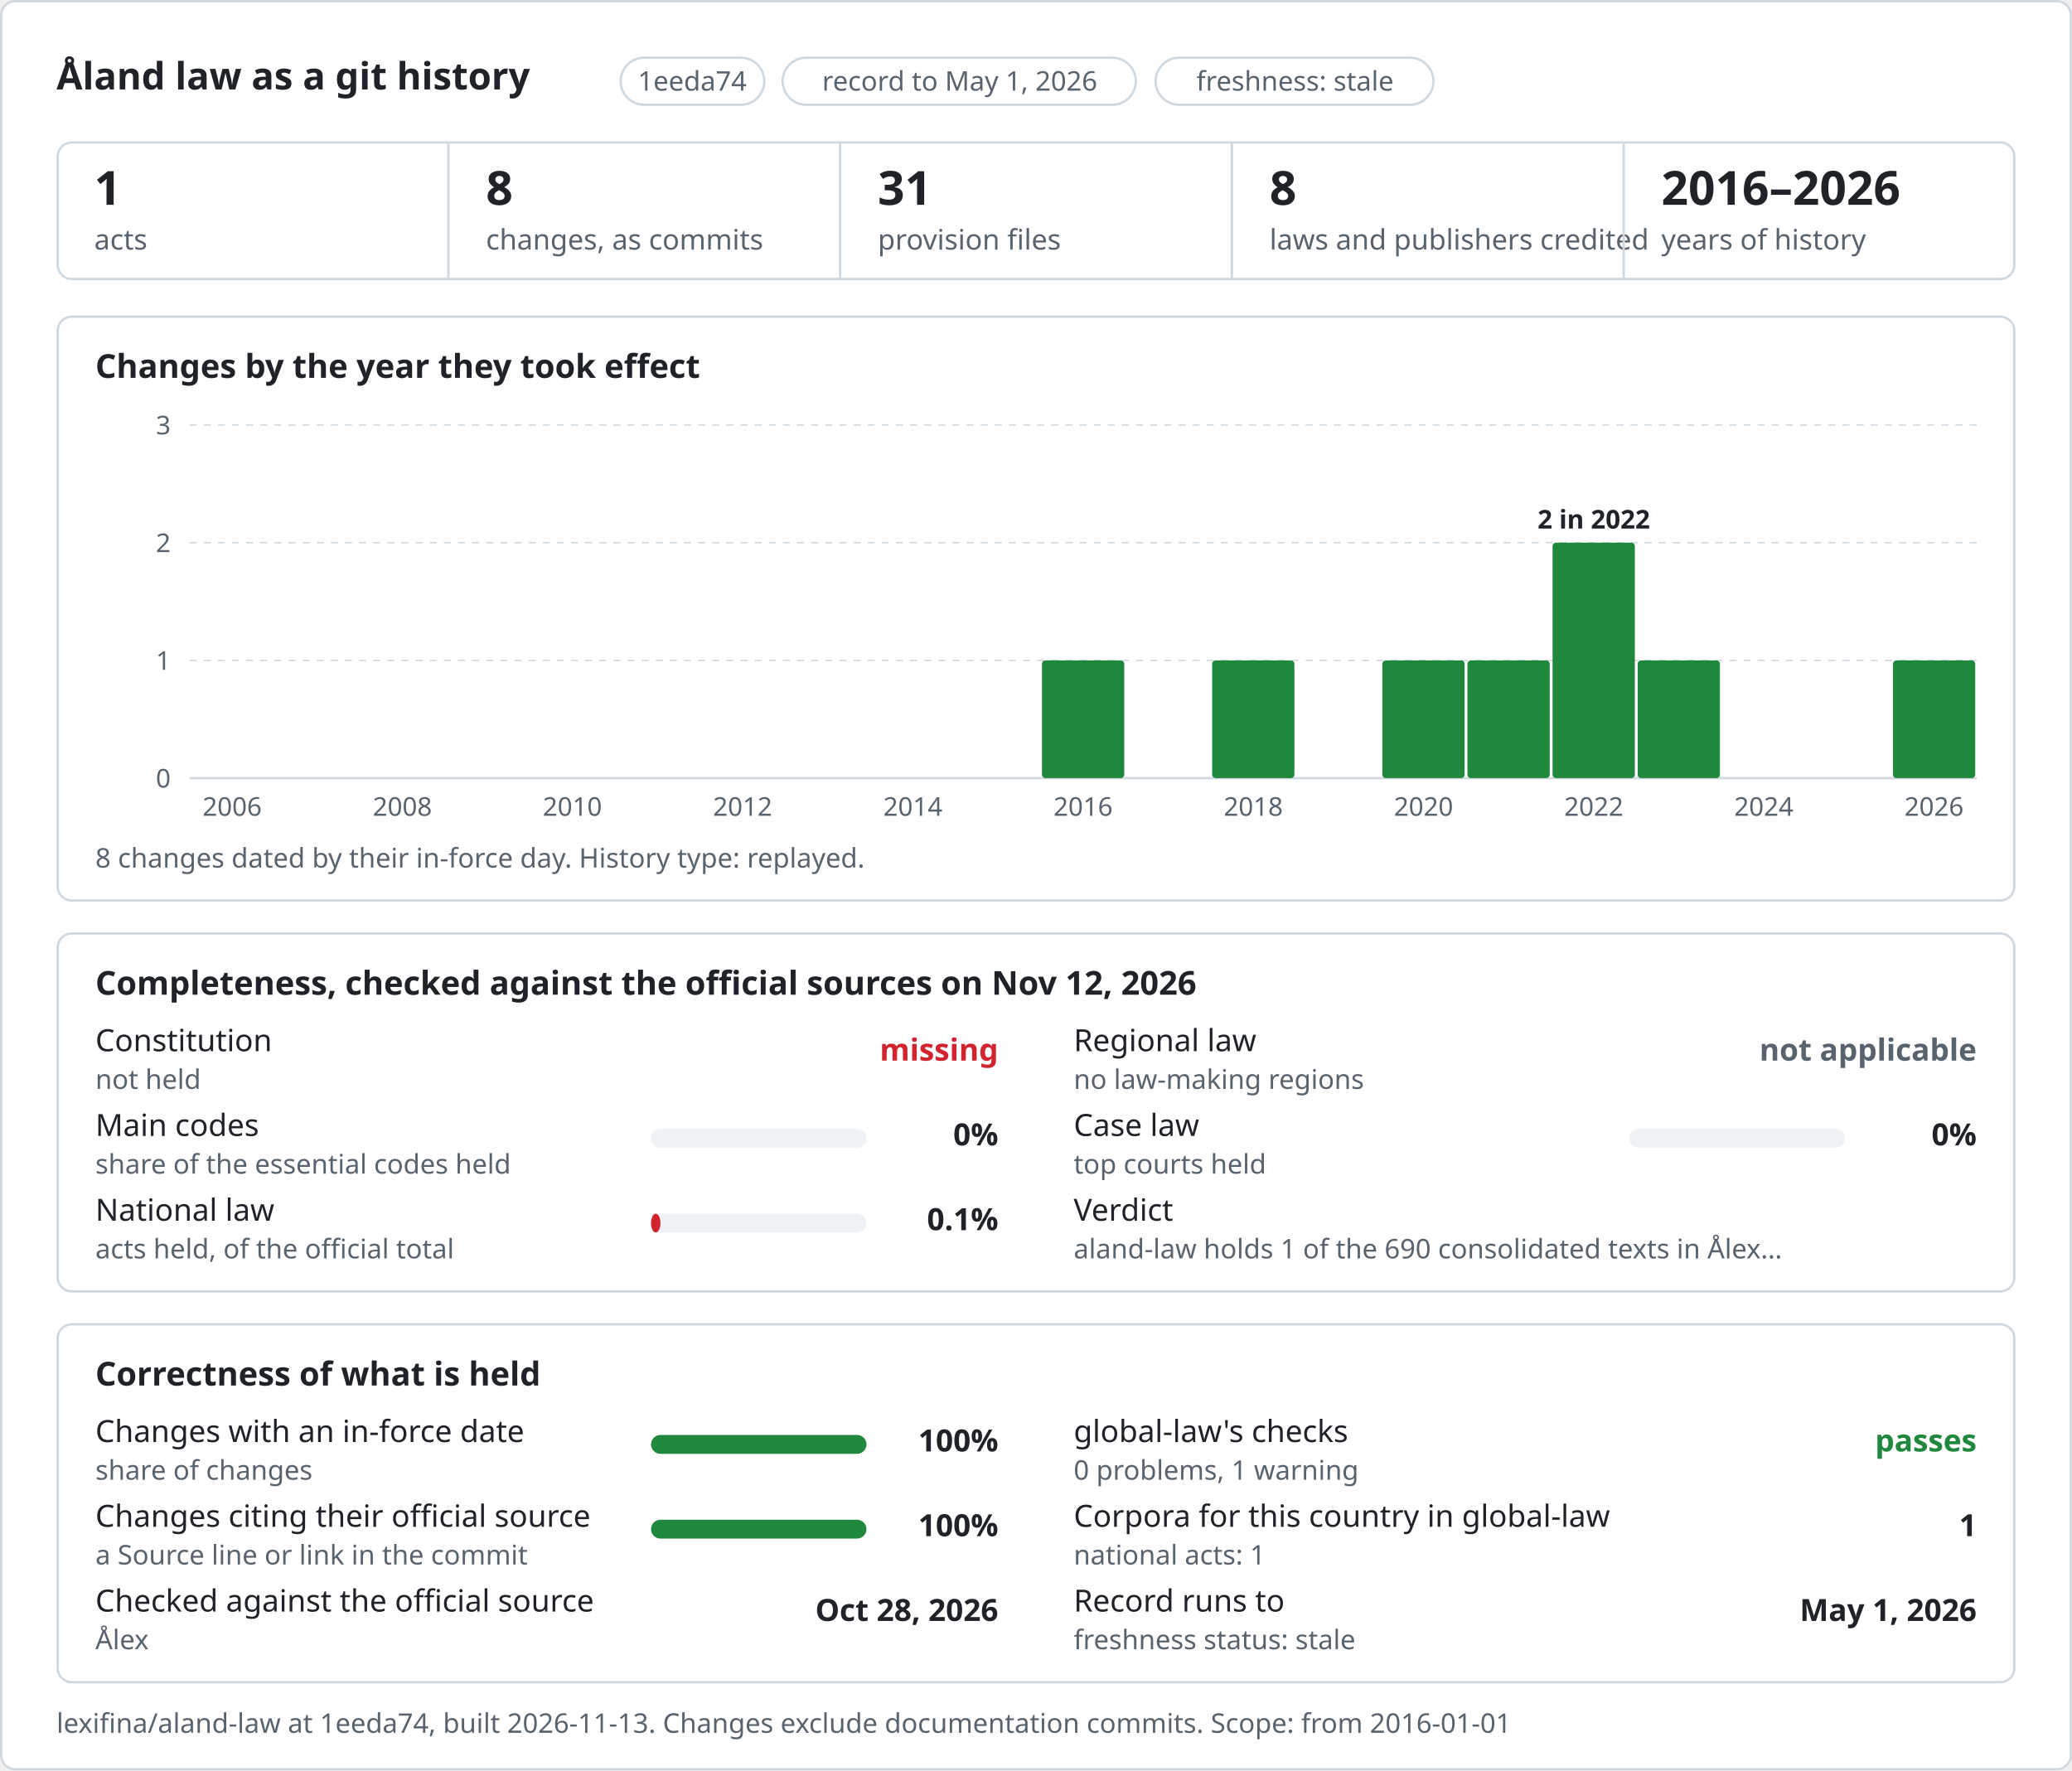
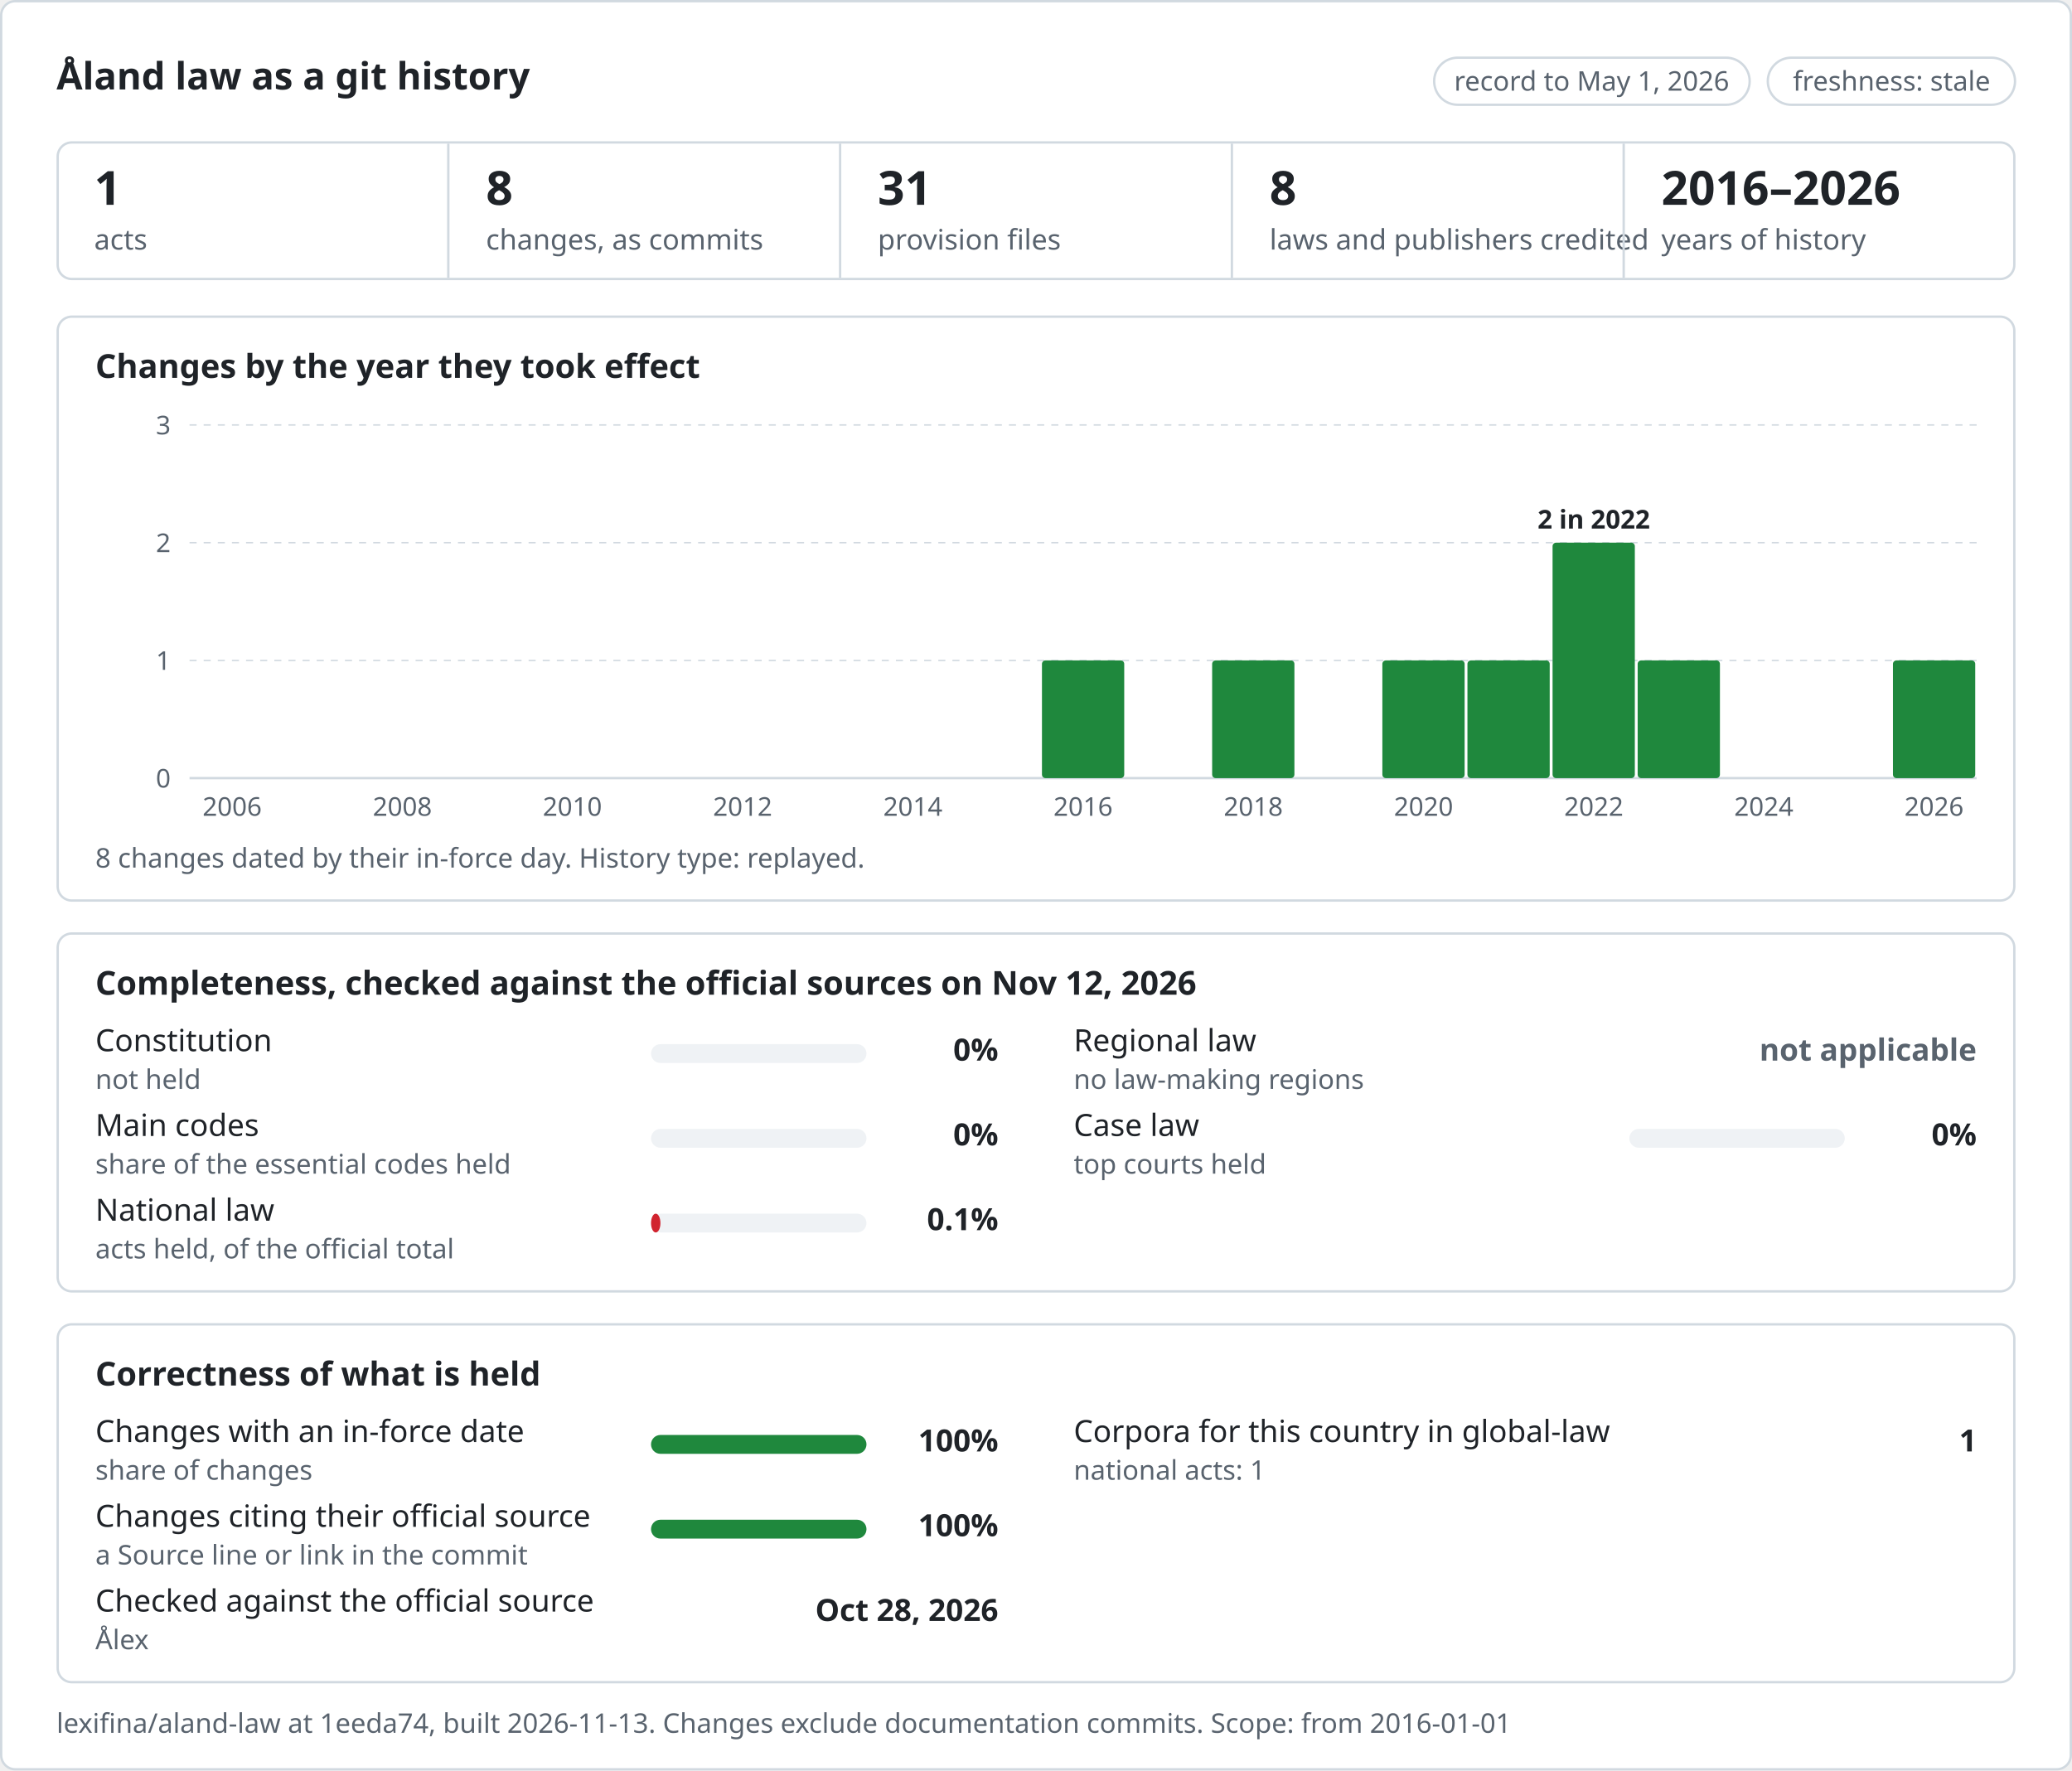
<svg xmlns="http://www.w3.org/2000/svg" width="880" height="752" viewBox="0 0 880 752" font-family="-apple-system,BlinkMacSystemFont,Segoe UI,Noto Sans,Helvetica,Arial,sans-serif">
  <rect x="0.5" y="0.5" width="879" height="751" rx="6" fill="#ffffff" stroke="#d1d9e0" />
  <text x="24" y="38" font-size="16" font-weight="600" fill="#1f2328">Åland law as a git history</text>
-   <rect x="263.6" y="24.5" width="61" height="20" rx="10" fill="none" stroke="#d1d9e0" />
-   <text x="294.0" y="38.5" font-size="11.5" font-weight="500" text-anchor="middle" fill="#59636e">1eeda74</text>
-   <rect x="332.4" y="24.5" width="150" height="20" rx="10" fill="none" stroke="#d1d9e0" />
-   <text x="407.6" y="38.5" font-size="11.5" font-weight="500" text-anchor="middle" fill="#59636e">record to May 1, 2026</text>
-   <rect x="490.8" y="24.5" width="118" height="20" rx="10" fill="none" stroke="#d1d9e0" />
-   <text x="550.0" y="38.5" font-size="11.5" font-weight="500" text-anchor="middle" fill="#59636e">freshness: stale</text>
+   <rect x="609.1" y="24.5" width="134" height="20" rx="10" fill="none" stroke="#d1d9e0" />
+   <text x="676.0" y="38.5" font-size="11.5" font-weight="500" text-anchor="middle" fill="#59636e">record to May 1, 2026</text>
+   <rect x="750.8" y="24.5" width="105" height="20" rx="10" fill="none" stroke="#d1d9e0" />
+   <text x="803.4" y="38.5" font-size="11.5" font-weight="500" text-anchor="middle" fill="#59636e">freshness: stale</text>
  <rect x="24.5" y="60.5" width="831" height="58" rx="6" fill="#ffffff" stroke="#d1d9e0" />
  <text x="40.0" y="87" font-size="20" font-weight="600" fill="#1f2328">1</text>
  <text x="40.0" y="106" font-size="12" fill="#59636e">acts</text>
  <line x1="190.4" y1="61" x2="190.4" y2="118" stroke="#d1d9e0" />
  <text x="206.4" y="87" font-size="20" font-weight="600" fill="#1f2328">8</text>
  <text x="206.4" y="106" font-size="12" fill="#59636e">changes, as commits</text>
  <line x1="356.8" y1="61" x2="356.8" y2="118" stroke="#d1d9e0" />
  <text x="372.8" y="87" font-size="20" font-weight="600" fill="#1f2328">31</text>
  <text x="372.8" y="106" font-size="12" fill="#59636e">provision files</text>
  <line x1="523.2" y1="61" x2="523.2" y2="118" stroke="#d1d9e0" />
  <text x="539.2" y="87" font-size="20" font-weight="600" fill="#1f2328">8</text>
-   <text x="539.2" y="106" font-size="12" fill="#59636e">laws and publishers credited</text>
+   <text x="539.2" y="106" font-size="12" fill="#59636e" textLength="142" lengthAdjust="spacingAndGlyphs">laws and publishers credited</text>
  <line x1="689.6" y1="61" x2="689.6" y2="118" stroke="#d1d9e0" />
  <text x="705.6" y="87" font-size="20" font-weight="600" fill="#1f2328">2016–2026</text>
  <text x="705.6" y="106" font-size="12" fill="#59636e">years of history</text>
  <rect x="24.5" y="134.5" width="831" height="248" rx="6" fill="#ffffff" stroke="#d1d9e0" />
  <text x="40.5" y="160.5" font-size="14" font-weight="600" fill="#1f2328">Changes by the year they took effect</text>
  <line x1="80.5" y1="330.5" x2="839.5" y2="330.5" stroke="#d1d9e0" stroke-width="1" />
  <text x="72.5" y="334.5" font-size="11" text-anchor="end" fill="#59636e">0</text>
  <line x1="80.5" y1="280.5" x2="839.5" y2="280.5" stroke="#d1d9e0" stroke-width="0.6" stroke-dasharray="3 3" />
  <text x="72.5" y="284.5" font-size="11" text-anchor="end" fill="#59636e">1</text>
  <line x1="80.5" y1="230.5" x2="839.5" y2="230.5" stroke="#d1d9e0" stroke-width="0.6" stroke-dasharray="3 3" />
  <text x="72.5" y="234.5" font-size="11" text-anchor="end" fill="#59636e">2</text>
  <line x1="80.5" y1="180.5" x2="839.5" y2="180.5" stroke="#d1d9e0" stroke-width="0.6" stroke-dasharray="3 3" />
  <text x="72.5" y="184.5" font-size="11" text-anchor="end" fill="#59636e">3</text>
  <text x="98.6" y="346.5" font-size="11" text-anchor="middle" fill="#59636e">2006</text>
  <text x="170.9" y="346.5" font-size="11" text-anchor="middle" fill="#59636e">2008</text>
  <text x="243.1" y="346.5" font-size="11" text-anchor="middle" fill="#59636e">2010</text>
  <text x="315.4" y="346.5" font-size="11" text-anchor="middle" fill="#59636e">2012</text>
  <text x="387.7" y="346.5" font-size="11" text-anchor="middle" fill="#59636e">2014</text>
  <rect x="442.53" y="280.5" width="34.94" height="50.0" rx="1.5" fill="#1f883d" />
  <text x="460.0" y="346.5" font-size="11" text-anchor="middle" fill="#59636e">2016</text>
  <rect x="514.81" y="280.5" width="34.94" height="50.0" rx="1.5" fill="#1f883d" />
  <text x="532.3" y="346.5" font-size="11" text-anchor="middle" fill="#59636e">2018</text>
  <rect x="587.10" y="280.5" width="34.94" height="50.0" rx="1.5" fill="#1f883d" />
  <text x="604.6" y="346.5" font-size="11" text-anchor="middle" fill="#59636e">2020</text>
  <rect x="623.24" y="280.5" width="34.94" height="50.0" rx="1.5" fill="#1f883d" />
  <rect x="659.39" y="230.5" width="34.94" height="100.0" rx="1.5" fill="#1f883d" />
  <text x="676.9" y="346.5" font-size="11" text-anchor="middle" fill="#59636e">2022</text>
  <text x="676.9" y="224.5" font-size="11" font-weight="600" text-anchor="middle" fill="#1f2328">2 in 2022</text>
  <rect x="695.53" y="280.5" width="34.94" height="50.0" rx="1.5" fill="#1f883d" />
  <text x="749.1" y="346.5" font-size="11" text-anchor="middle" fill="#59636e">2024</text>
  <rect x="803.96" y="280.5" width="34.94" height="50.0" rx="1.5" fill="#1f883d" />
  <text x="821.4" y="346.5" font-size="11" text-anchor="middle" fill="#59636e">2026</text>
  <text x="40.5" y="368.5" font-size="11.5" fill="#59636e">8 changes dated by their in-force day. History type: replayed.</text>
  <rect x="24.5" y="396.5" width="831" height="152" rx="6" fill="#ffffff" stroke="#d1d9e0" />
  <text x="40.5" y="422.5" font-size="14" font-weight="600" fill="#1f2328">Completeness, checked against the official sources on Nov 12, 2026</text>
  <text x="40.5" y="446.5" font-size="13" fill="#1f2328">Constitution</text>
  <text x="40.5" y="462.5" font-size="11.5" fill="#59636e">not held</text>
-   <text x="424.0" y="450.5" font-size="13" font-weight="600" text-anchor="end" fill="#d1242f">missing</text>
+   <g>
+     <rect x="276.5" y="443.5" width="91.5" height="8" rx="4" fill="#eff2f5" />
+   </g>
+   <text x="424.0" y="450.5" font-size="13" font-weight="600" text-anchor="end" fill="#1f2328">0%</text>
  <text x="40.5" y="482.5" font-size="13" fill="#1f2328">Main codes</text>
  <text x="40.5" y="498.5" font-size="11.5" fill="#59636e">share of the essential codes held</text>
  <g>
    <rect x="276.5" y="479.5" width="91.5" height="8" rx="4" fill="#eff2f5" />
  </g>
  <text x="424.0" y="486.5" font-size="13" font-weight="600" text-anchor="end" fill="#1f2328">0%</text>
  <text x="40.5" y="518.5" font-size="13" fill="#1f2328">National law</text>
  <text x="40.5" y="534.5" font-size="11.5" fill="#59636e">acts held, of the official total</text>
  <g>
    <rect x="276.5" y="515.5" width="91.5" height="8" rx="4" fill="#eff2f5" />
    <rect x="276.5" y="515.5" width="4.0" height="8" rx="4" fill="#d1242f" />
  </g>
  <text x="424.0" y="522.5" font-size="13" font-weight="600" text-anchor="end" fill="#1f2328">0.1%</text>
  <text x="456.0" y="446.5" font-size="13" fill="#1f2328">Regional law</text>
  <text x="456.0" y="462.5" font-size="11.5" fill="#59636e">no law-making regions</text>
  <text x="839.5" y="450.5" font-size="13" font-weight="600" text-anchor="end" fill="#59636e">not applicable</text>
  <text x="456.0" y="482.5" font-size="13" fill="#1f2328">Case law</text>
  <text x="456.0" y="498.5" font-size="11.5" fill="#59636e">top courts held</text>
  <g>
    <rect x="692.0" y="479.5" width="91.5" height="8" rx="4" fill="#eff2f5" />
  </g>
  <text x="839.5" y="486.5" font-size="13" font-weight="600" text-anchor="end" fill="#1f2328">0%</text>
-   <text x="456.0" y="518.5" font-size="13" fill="#1f2328">Verdict</text>
-   <text x="456.0" y="534.5" font-size="11.5" fill="#59636e">aland-law holds 1 of the 690 consolidated texts in Ålex…</text>
-   <text x="839.5" y="522.5" font-size="13" font-weight="600" text-anchor="end" fill="#59636e" />
  <rect x="24.5" y="562.5" width="831" height="152" rx="6" fill="#ffffff" stroke="#d1d9e0" />
  <text x="40.5" y="588.5" font-size="14" font-weight="600" fill="#1f2328">Correctness of what is held</text>
  <text x="40.5" y="612.5" font-size="13" fill="#1f2328">Changes with an in-force date</text>
  <text x="40.5" y="628.5" font-size="11.5" fill="#59636e">share of changes</text>
  <g>
    <rect x="276.5" y="609.5" width="91.5" height="8" rx="4" fill="#eff2f5" />
    <rect x="276.5" y="609.5" width="91.5" height="8" rx="4" fill="#1f883d" />
  </g>
  <text x="424.0" y="616.5" font-size="13" font-weight="600" text-anchor="end" fill="#1f2328">100%</text>
  <text x="40.5" y="648.5" font-size="13" fill="#1f2328">Changes citing their official source</text>
  <text x="40.5" y="664.5" font-size="11.5" fill="#59636e">a Source line or link in the commit</text>
  <g>
    <rect x="276.5" y="645.5" width="91.5" height="8" rx="4" fill="#eff2f5" />
    <rect x="276.5" y="645.5" width="91.5" height="8" rx="4" fill="#1f883d" />
  </g>
  <text x="424.0" y="652.5" font-size="13" font-weight="600" text-anchor="end" fill="#1f2328">100%</text>
  <text x="40.5" y="684.5" font-size="13" fill="#1f2328">Checked against the official source</text>
  <text x="40.5" y="700.5" font-size="11.5" fill="#59636e">Ålex</text>
  <text x="424.0" y="688.5" font-size="13" font-weight="600" text-anchor="end" fill="#1f2328">Oct 28, 2026</text>
-   <text x="456.0" y="612.5" font-size="13" fill="#1f2328">global-law's checks</text>
-   <text x="456.0" y="628.5" font-size="11.5" fill="#59636e">0 problems, 1 warning</text>
-   <text x="839.5" y="616.5" font-size="13" font-weight="600" text-anchor="end" fill="#1f883d">passes</text>
-   <text x="456.0" y="648.5" font-size="13" fill="#1f2328">Corpora for this country in global-law</text>
-   <text x="456.0" y="664.5" font-size="11.5" fill="#59636e">national acts: 1</text>
-   <text x="839.5" y="652.5" font-size="13" font-weight="600" text-anchor="end" fill="#1f2328">1</text>
-   <text x="456.0" y="684.5" font-size="13" fill="#1f2328">Record runs to</text>
-   <text x="456.0" y="700.5" font-size="11.5" fill="#59636e">freshness status: stale</text>
-   <text x="839.5" y="688.5" font-size="13" font-weight="600" text-anchor="end" fill="#1f2328">May 1, 2026</text>
+   <text x="456.0" y="612.5" font-size="13" fill="#1f2328">Corpora for this country in global-law</text>
+   <text x="456.0" y="628.5" font-size="11.5" fill="#59636e">national acts: 1</text>
+   <text x="839.5" y="616.5" font-size="13" font-weight="600" text-anchor="end" fill="#1f2328">1</text>
  <text x="24" y="736" font-size="11.5" fill="#59636e">lexifina/aland-law at 1eeda74, built 2026-11-13. Changes exclude documentation commits. Scope: from 2016-01-01</text>
</svg>
